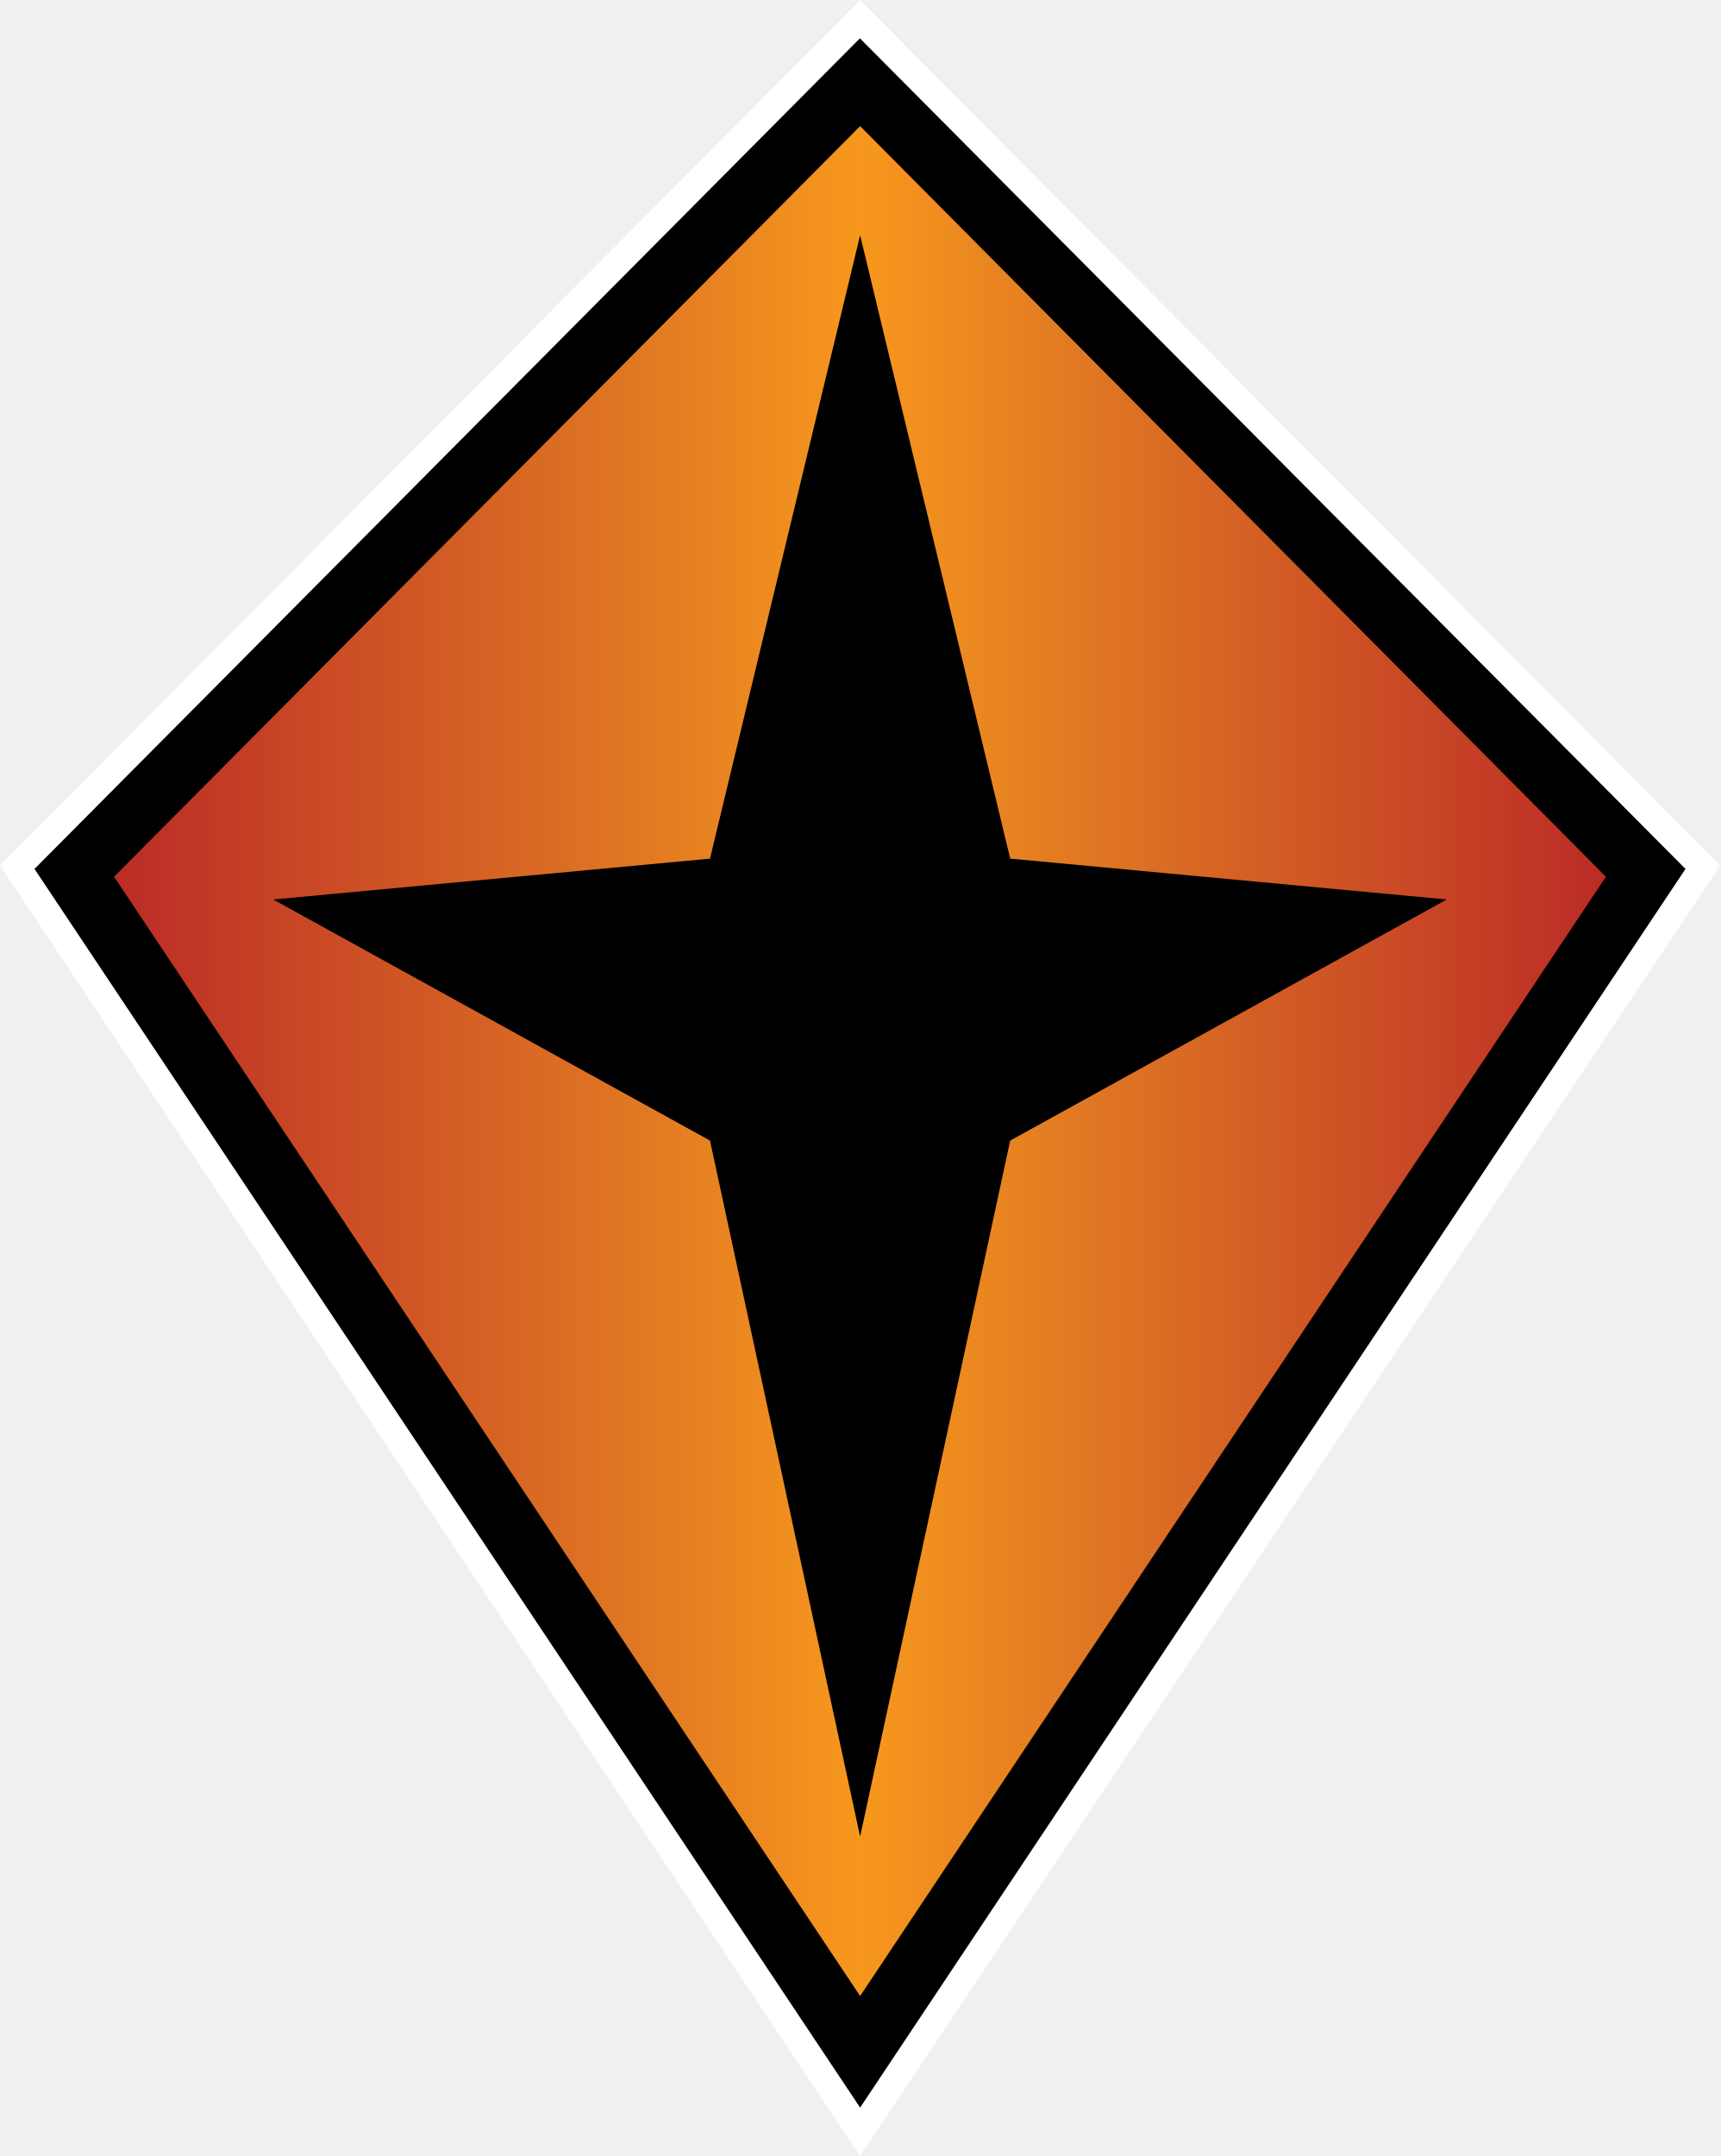
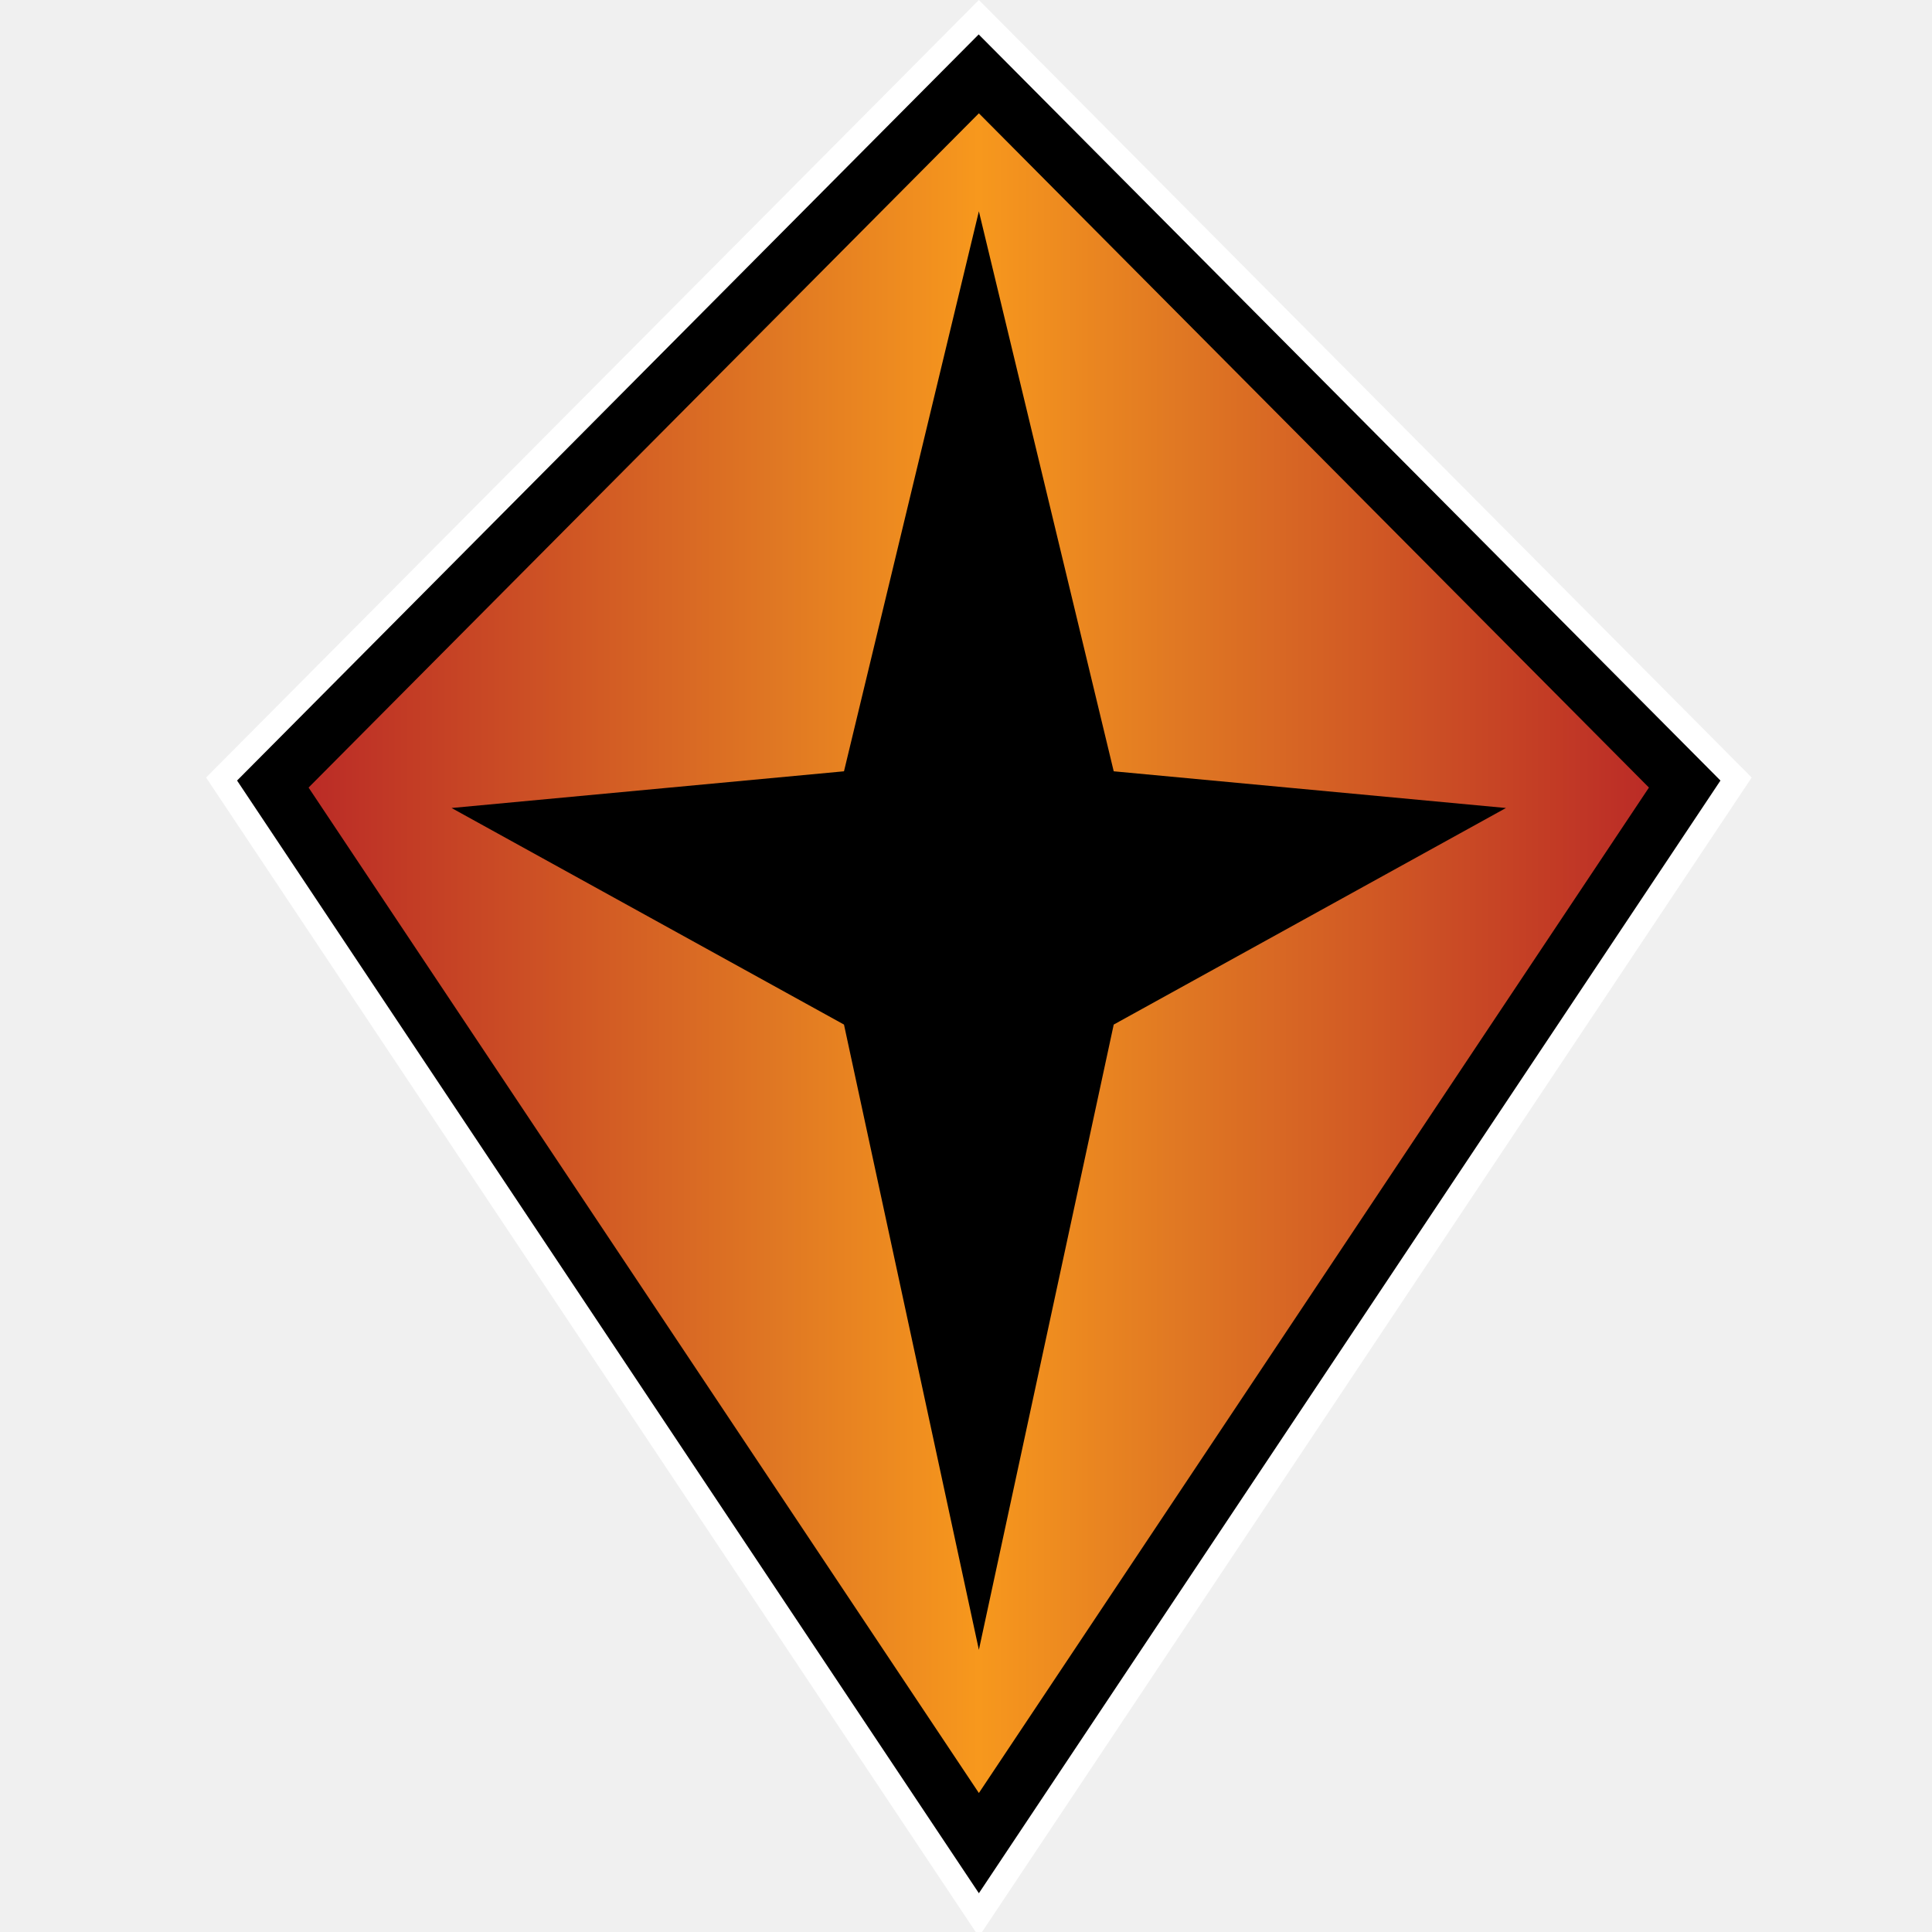
- <svg xmlns="http://www.w3.org/2000/svg" xmlns:xlink="http://www.w3.org/1999/xlink" version="1.1" width="600" height="751.833" id="svg4272">
+ <svg xmlns="http://www.w3.org/2000/svg" xmlns:xlink="http://www.w3.org/1999/xlink" version="1.1" viewBox="-80 0 750 750" id="svg4272">
  <defs id="defs4274">
    <linearGradient x1="0" y1="0" x2="1" y2="0" id="linearGradient330" gradientUnits="userSpaceOnUse" gradientTransform="matrix(27.68555,0,0,-27.68555,482.4209,484.0386)" spreadMethod="pad">
      <stop id="stop332" style="stop-color:#bb2c26;stop-opacity:1" offset="0" />
      <stop id="stop334" style="stop-color:#e07823;stop-opacity:1" offset="0.35" />
      <stop id="stop336" style="stop-color:#f7981d;stop-opacity:1" offset="0.5" />
      <stop id="stop338" style="stop-color:#e07823;stop-opacity:1" offset="0.65" />
      <stop id="stop340" style="stop-color:#bb2c26;stop-opacity:1" offset="1" />
    </linearGradient>
    <linearGradient x1="0" y1="0" x2="1" y2="0" id="linearGradient3011" xlink:href="#linearGradient330" gradientUnits="userSpaceOnUse" gradientTransform="matrix(27.68555,0,0,-27.68555,482.4209,484.0386)" spreadMethod="pad" />
    <linearGradient x1="0" y1="0" x2="1" y2="0" id="linearGradient3014" xlink:href="#linearGradient330" gradientUnits="userSpaceOnUse" gradientTransform="matrix(520.3724,0,0,520.3724,39.77007,369.9845)" spreadMethod="pad" />
  </defs>
  <path d="M 300,751.833 0,301.842 300,0 600,301.842 300,751.833 z" id="path324" style="fill:#ffffff;fill-opacity:1;fill-rule:nonzero;stroke:none" />
  <path d="M 300,734.954 12.029,303.007 299.925,13.364 587.877,303.007 300,734.954 z" id="path326" style="fill:#000000;fill-opacity:1;fill-rule:nonzero;stroke:none" />
  <path d="M 300,43.982 39.791,305.732 300,696.046 560.115,305.732 300,43.982 z M 300,640.467 247.635,397.738 95.295,313.664 247.635,299.417 300,82.024 352.346,299.417 504.611,313.664 352.346,397.738 300,640.467 z" id="path342" style="fill:url(#linearGradient3014);fill-opacity:1;fill-rule:nonzero;stroke:none" />
</svg>
